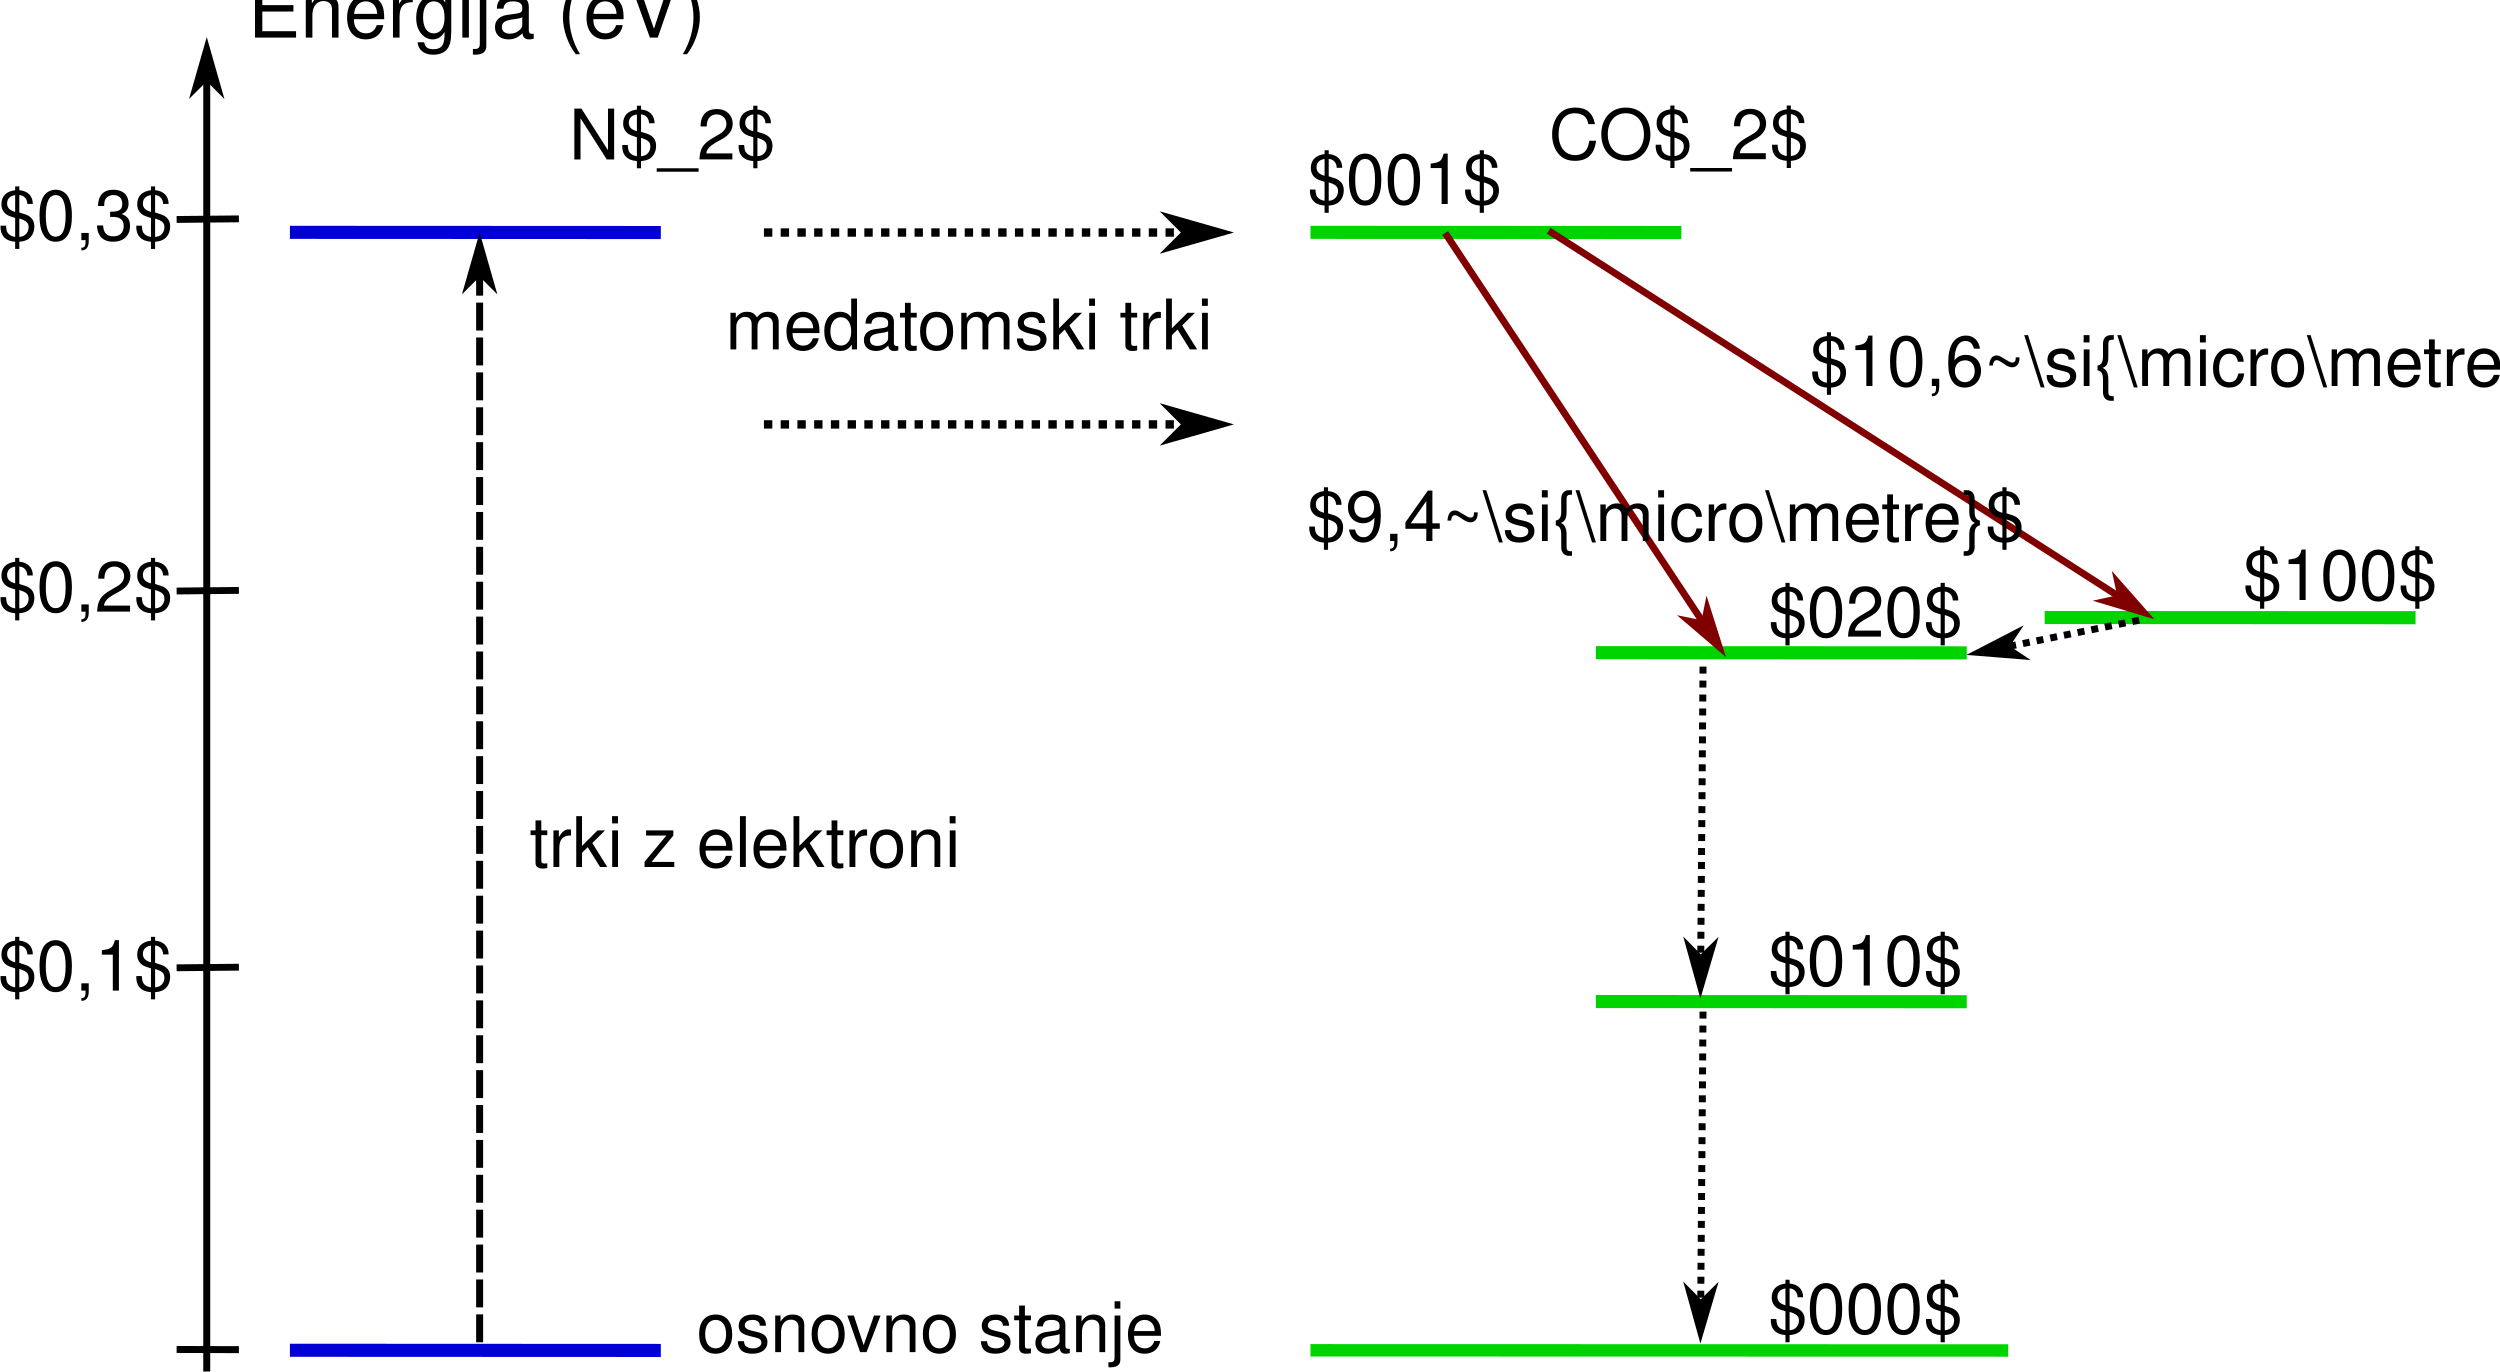
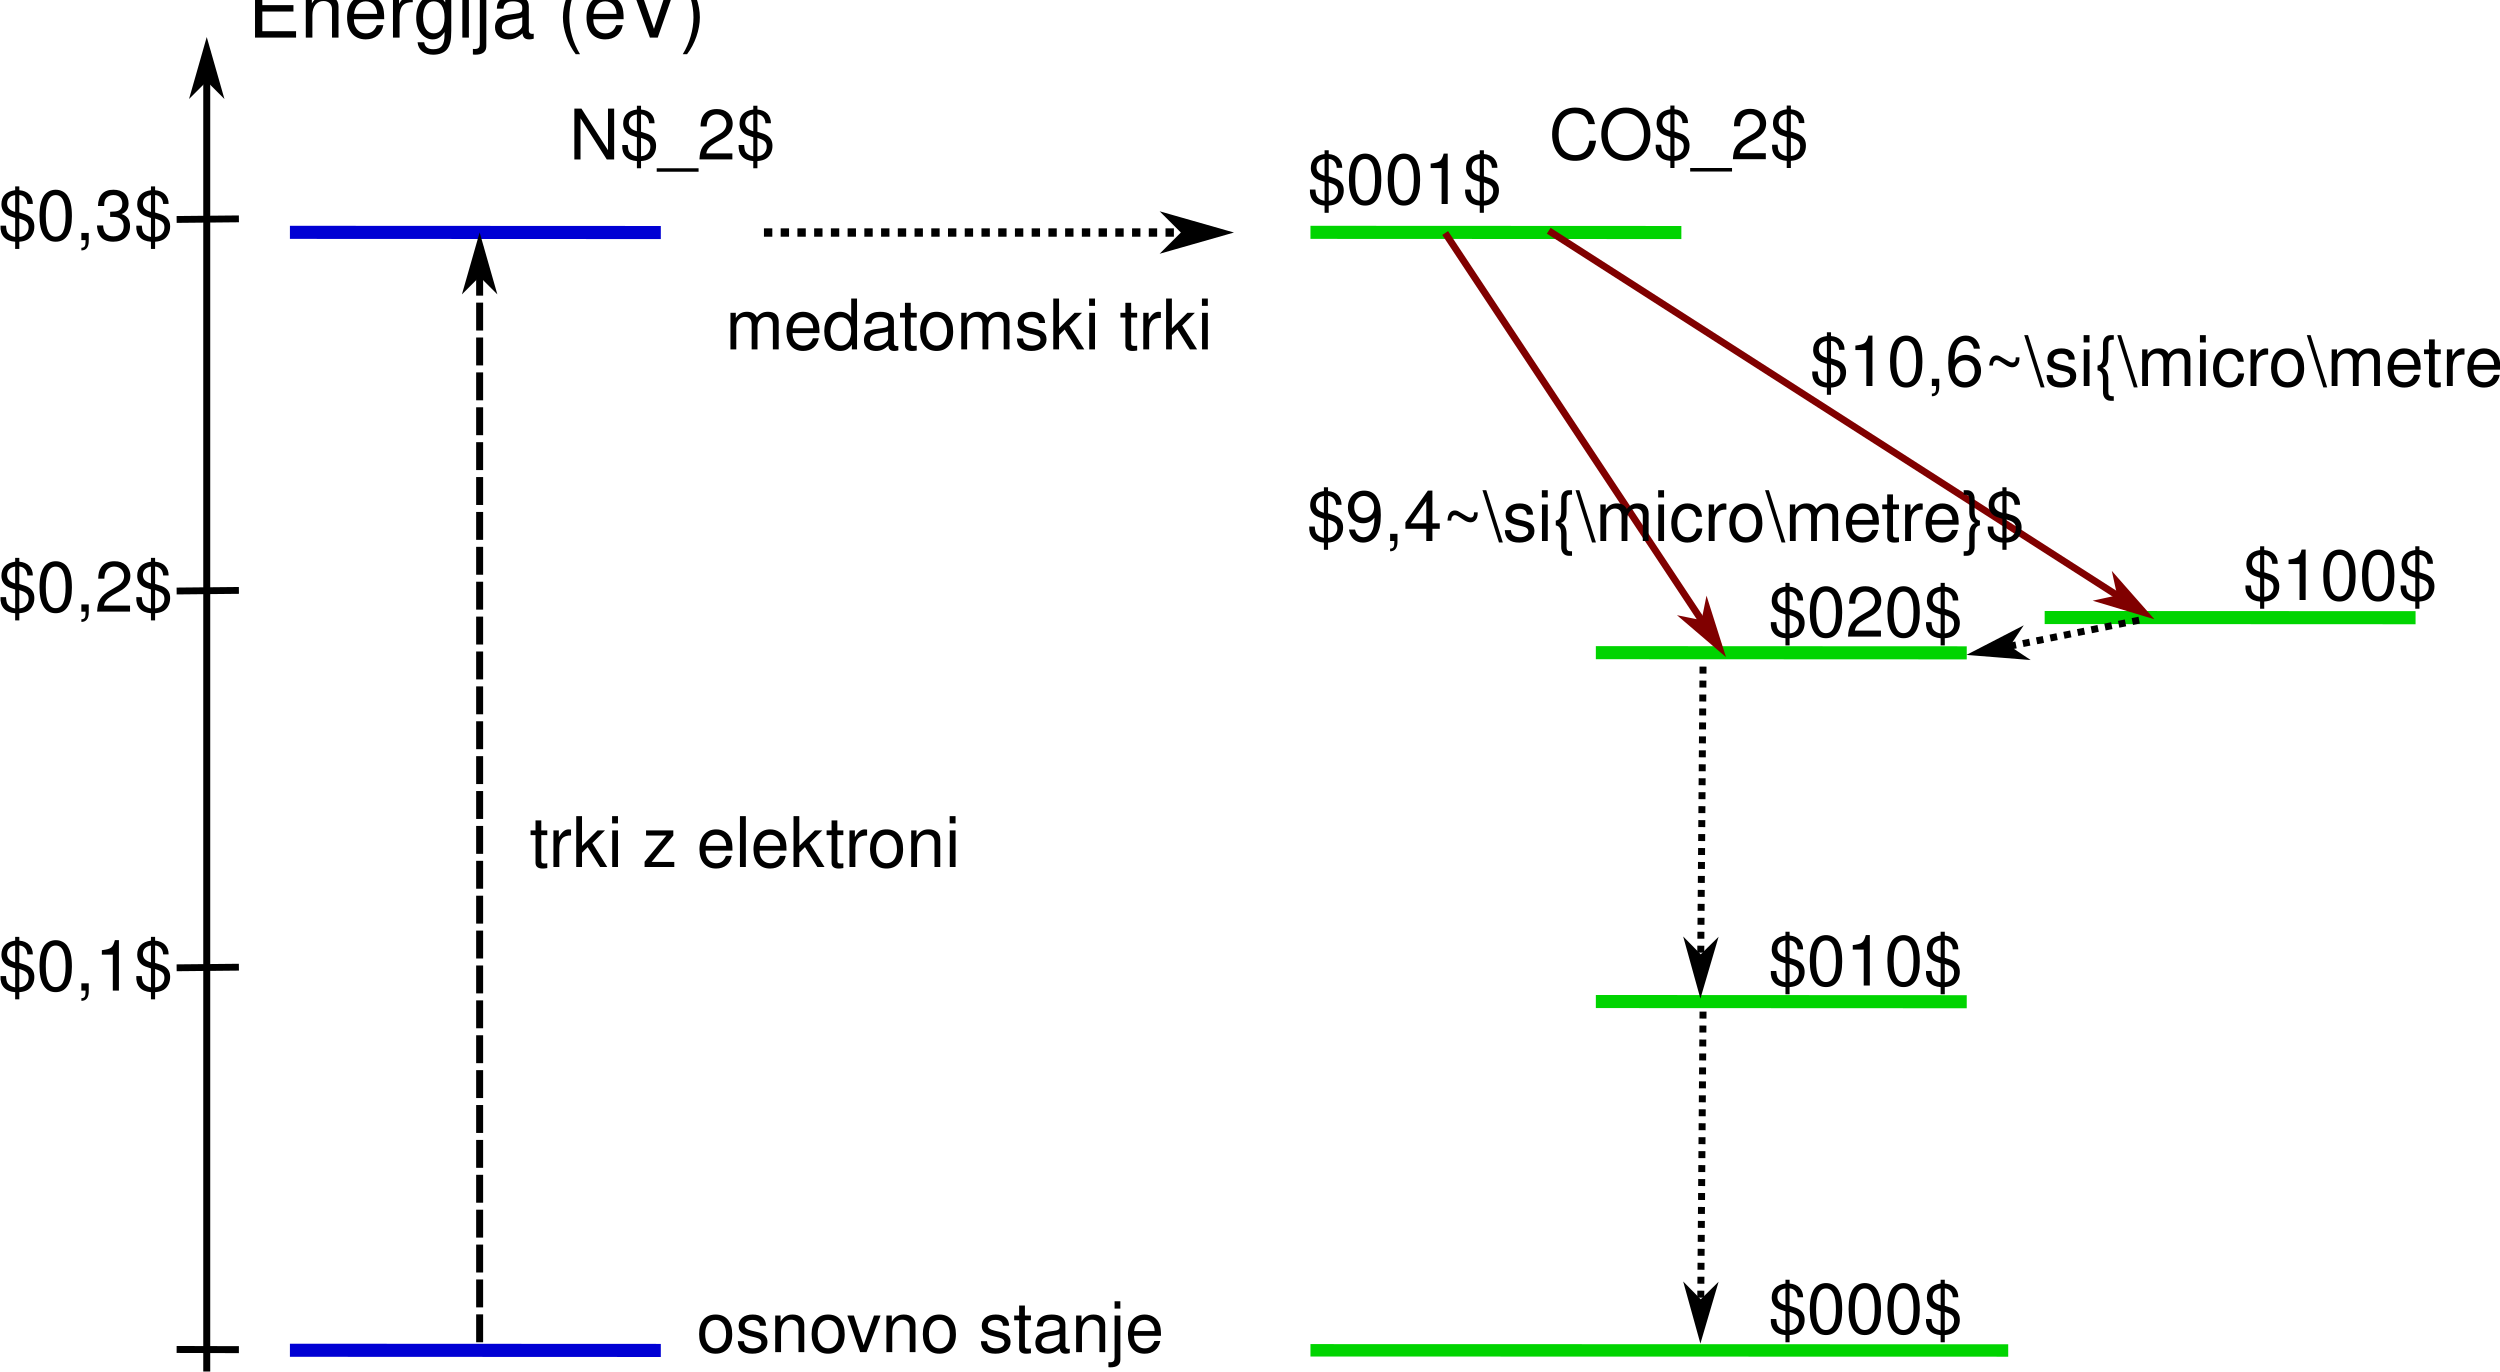
<svg xmlns="http://www.w3.org/2000/svg" width="202.238mm" height="110.95mm" viewBox="0 0 716.591 393.129" id="svg3464" version="1.1">
  <defs id="defs3466">
    <marker orient="auto" refY="0" refX="0" id="Arrow1Mend-0-2-6" style="overflow:visible">
      <path id="path4180-2-2-1" d="M 0,0 5,-5 -12.5,0 5,5 Z" style="fill:#550000;fill-opacity:1;fill-rule:evenodd;stroke:#550000;stroke-width:1pt;stroke-opacity:1" transform="matrix(-0.4,0,0,-0.4,-4,0)" />
    </marker>
    <marker orient="auto" refY="0" refX="0" id="Arrow1Mend-0-2-6-9" style="overflow:visible">
      <path id="path4180-2-2-1-3" d="M 0,0 5,-5 -12.5,0 5,5 Z" style="fill:#800000;fill-opacity:1;fill-rule:evenodd;stroke:#800000;stroke-width:1pt;stroke-opacity:1" transform="matrix(-0.4,0,0,-0.4,-4,0)" />
    </marker>
    <marker orient="auto" refY="0" refX="0" id="Arrow1Mend-0-2-6-9-9" style="overflow:visible">
      <path id="path4180-2-2-1-3-4" d="M 0,0 5,-5 -12.5,0 5,5 Z" style="fill:#800000;fill-opacity:1;fill-rule:evenodd;stroke:#800000;stroke-width:1pt;stroke-opacity:1" transform="matrix(-0.4,0,0,-0.4,-4,0)" />
    </marker>
    <marker orient="auto" refY="0" refX="0" id="Arrow1Mend-0-2-6-9-9-0" style="overflow:visible">
      <path id="path4180-2-2-1-3-4-3" d="M 0,0 5,-5 -12.5,0 5,5 Z" style="fill:#000000;fill-opacity:1;fill-rule:evenodd;stroke:#000000;stroke-width:1pt;stroke-opacity:1" transform="matrix(-0.4,0,0,-0.4,-4,0)" />
    </marker>
    <marker orient="auto" refY="0" refX="0" id="Arrow1Mend-0-2-8" style="overflow:visible">
      <path id="path4180-2-2-4" d="M 0,0 5,-5 -12.5,0 5,5 Z" style="fill:#000000;fill-opacity:1;fill-rule:evenodd;stroke:#000000;stroke-width:1pt;stroke-opacity:1" transform="matrix(-0.4,0,0,-0.4,-4,0)" />
    </marker>
    <marker orient="auto" refY="0" refX="0" id="Arrow1Mend-0-2-9" style="overflow:visible">
      <path id="path4180-2-2-7" d="M 0,0 5,-5 -12.5,0 5,5 Z" style="fill:#000000;fill-opacity:1;fill-rule:evenodd;stroke:#000000;stroke-width:1pt;stroke-opacity:1" transform="matrix(-0.4,0,0,-0.4,-4,0)" />
    </marker>
    <marker orient="auto" refY="0" refX="0" id="Arrow1Mend-0-2" style="overflow:visible">
      <path id="path4180-2-2" d="M 0,0 5,-5 -12.5,0 5,5 Z" style="fill:#000000;fill-opacity:1;fill-rule:evenodd;stroke:#000000;stroke-width:1pt;stroke-opacity:1" transform="matrix(-0.4,0,0,-0.4,-4,0)" />
    </marker>
    <marker orient="auto" refY="0" refX="0" id="Arrow1Mend-0" style="overflow:visible">
      <path id="path4180-2" d="M 0,0 5,-5 -12.5,0 5,5 Z" style="fill:#000000;fill-opacity:1;fill-rule:evenodd;stroke:#000000;stroke-width:1pt;stroke-opacity:1" transform="matrix(-0.4,0,0,-0.4,-4,0)" />
    </marker>
    <marker orient="auto" refY="0" refX="0" id="Arrow1Mend-0-7" style="overflow:visible">
      <path id="path4180-2-5" d="M 0,0 5,-5 -12.5,0 5,5 Z" style="fill:#000000;fill-opacity:1;fill-rule:evenodd;stroke:#000000;stroke-width:1pt;stroke-opacity:1" transform="matrix(-0.4,0,0,-0.4,-4,0)" />
    </marker>
    <marker orient="auto" refY="0" refX="0" id="Arrow1Mend" style="overflow:visible">
      <path id="path4180" d="M 0,0 5,-5 -12.5,0 5,5 Z" style="fill:#000000;fill-opacity:1;fill-rule:evenodd;stroke:#000000;stroke-width:1pt;stroke-opacity:1" transform="matrix(-0.4,0,0,-0.4,-4,0)" />
    </marker>
    <marker orient="auto" refY="0" refX="0" id="Arrow1Mend-0-2-8-5" style="overflow:visible">
      <path id="path4180-2-2-4-6" d="M 0,0 5,-5 -12.5,0 5,5 Z" style="fill:#000000;fill-opacity:1;fill-rule:evenodd;stroke:#000000;stroke-width:1pt;stroke-opacity:1" transform="matrix(-0.4,0,0,-0.4,-4,0)" />
    </marker>
    <marker orient="auto" refY="0" refX="0" id="Arrow1Mend-0-2-8-9" style="overflow:visible">
      <path id="path4180-2-2-4-1" d="M 0,0 5,-5 -12.5,0 5,5 Z" style="fill:#000000;fill-opacity:1;fill-rule:evenodd;stroke:#000000;stroke-width:1pt;stroke-opacity:1" transform="matrix(-0.4,0,0,-0.4,-4,0)" />
    </marker>
    <marker orient="auto" refY="0" refX="0" id="Arrow1Mend-3" style="overflow:visible">
      <path id="path4180-6" d="M 0,0 5,-5 -12.5,0 5,5 Z" style="fill:#000000;fill-opacity:1;fill-rule:evenodd;stroke:#000000;stroke-width:1pt;stroke-opacity:1" transform="matrix(-0.4,0,0,-0.4,-4,0)" />
    </marker>
  </defs>
  <g id="layer1" transform="translate(156.0735,-164.1095)">
    <path style="fill:none;fill-rule:evenodd;stroke:#00d400;stroke-width:3.75;stroke-linecap:butt;stroke-linejoin:miter;stroke-miterlimit:4;stroke-dasharray:none;stroke-opacity:1" d="m 219.552,230.707 106.313,0.053" id="path3333-3-6" />
    <path style="fill:none;fill-rule:evenodd;stroke:#0000d4;stroke-width:3.75;stroke-linecap:butt;stroke-linejoin:miter;stroke-miterlimit:4;stroke-dasharray:none;stroke-opacity:1" d="m -72.973,230.707 106.313,0.053" id="path3333-3-6-9" />
    <path style="fill:none;fill-rule:evenodd;stroke:#00d400;stroke-width:3.75;stroke-linecap:butt;stroke-linejoin:miter;stroke-miterlimit:4;stroke-dasharray:none;stroke-opacity:1" d="m 301.354,351.186 106.313,0.053" id="path3333-3-6-6" />
    <path style="fill:none;fill-rule:evenodd;stroke:#00d400;stroke-width:3.75;stroke-linecap:butt;stroke-linejoin:miter;stroke-miterlimit:4;stroke-dasharray:none;stroke-opacity:1" d="m 301.354,451.186 106.313,0.053" id="path3333-3-6-6-2" />
    <path style="fill:none;fill-rule:evenodd;stroke:#0000d4;stroke-width:3.75;stroke-linecap:butt;stroke-linejoin:miter;stroke-miterlimit:4;stroke-dasharray:none;stroke-opacity:1" d="m -72.973,551.143 106.313,0.053" id="path3333-2" />
    <path style="fill:none;fill-rule:evenodd;stroke:#000000;stroke-width:2;stroke-linecap:butt;stroke-linejoin:miter;stroke-miterlimit:4;stroke-dasharray:8, 2;stroke-dashoffset:0;stroke-opacity:1;marker-end:url(#Arrow1Mend-0-7)" d="M -18.592,548.851 V 234.663" id="path4165-3-9" />
    <path style="fill:none;fill-rule:evenodd;stroke:#000000;stroke-width:2.398;stroke-linecap:butt;stroke-linejoin:miter;stroke-miterlimit:4;stroke-dasharray:2.398, 2.398;stroke-dashoffset:0;stroke-opacity:1;marker-end:url(#Arrow1Mend-0-2)" d="M 62.902,230.76 H 192.902" id="path4165-3-8" />
-     <path style="fill:none;fill-rule:evenodd;stroke:#000000;stroke-width:2.398;stroke-linecap:butt;stroke-linejoin:miter;stroke-miterlimit:4;stroke-dasharray:2.398, 2.398;stroke-dashoffset:0;stroke-opacity:1;marker-end:url(#Arrow1Mend-0-2-9)" d="M 62.902,285.76 H 192.902" id="path4165-3-8-3" />
    <path style="fill:none;fill-rule:evenodd;stroke:#00d400;stroke-width:3.75;stroke-linecap:butt;stroke-linejoin:miter;stroke-miterlimit:4;stroke-dasharray:none;stroke-opacity:1" d="m 430.004,341.113 106.313,0.053" id="path3333-3-6-6-3" />
    <path style="fill:none;fill-rule:evenodd;stroke:#800000;stroke-width:2;stroke-linecap:butt;stroke-linejoin:miter;stroke-miterlimit:4;stroke-dasharray:none;stroke-dashoffset:0;stroke-opacity:1;marker-end:url(#Arrow1Mend-0-2-6-9)" d="M 287.846,230.248 458.144,339.485" id="path4165-3-8-2-1" />
    <path style="fill:#800000;fill-rule:evenodd;stroke:#800000;stroke-width:2;stroke-linecap:butt;stroke-linejoin:miter;stroke-miterlimit:4;stroke-dasharray:none;stroke-dashoffset:0;stroke-opacity:1;marker-end:url(#Arrow1Mend-0-2-6-9-9)" d="m 258.162,230.901 78.32,118.276" id="path4165-3-8-2-1-7" />
    <path style="fill:none;fill-rule:evenodd;stroke:#000000;stroke-width:2;stroke-linecap:butt;stroke-linejoin:miter;stroke-miterlimit:4;stroke-dasharray:2, 2;stroke-dashoffset:0;stroke-opacity:1;marker-end:url(#Arrow1Mend-0-2-8)" d="m 332.077,355.185 -0.723,91.224" id="path4165-3-8-5" />
    <path style="fill:none;fill-rule:evenodd;stroke:#000000;stroke-width:2;stroke-linecap:butt;stroke-linejoin:miter;stroke-miterlimit:4;stroke-dasharray:none;stroke-opacity:1;marker-end:url(#Arrow1Mend)" d="M -96.814,557.239 V 178.662" id="path4165" />
    <path style="fill:none;fill-rule:evenodd;stroke:#000000;stroke-width:2;stroke-linecap:butt;stroke-linejoin:miter;stroke-miterlimit:4;stroke-dasharray:none;stroke-opacity:1" d="m -105.445,550.916 17.845,0.053" id="path3333-7" />
    <path style="fill:none;fill-rule:evenodd;stroke:#00d400;stroke-width:3.56;stroke-linecap:butt;stroke-linejoin:miter;stroke-miterlimit:4;stroke-dasharray:none;stroke-opacity:1" d="m 219.552,551.156 200,0.053" id="path3333-3-6-3" />
    <path style="fill:none;fill-rule:evenodd;stroke:#000000;stroke-width:2;stroke-linecap:butt;stroke-linejoin:miter;stroke-miterlimit:4;stroke-dasharray:2, 2;stroke-dashoffset:0;stroke-opacity:1;marker-end:url(#Arrow1Mend-0-2-8-5)" d="m 332.077,454.07 -0.723,91.224" id="path4165-3-8-5-2" />
    <path style="fill:none;fill-rule:evenodd;stroke:#000000;stroke-width:2;stroke-linecap:butt;stroke-linejoin:miter;stroke-miterlimit:4;stroke-dasharray:2, 2;stroke-dashoffset:0;stroke-opacity:1;marker-end:url(#Arrow1Mend-0-2-8-9)" d="m 457.089,341.867 -45.644,9.186" id="path4165-3-8-5-27" />
    <path style="fill:none;fill-rule:evenodd;stroke:#000000;stroke-width:1.962;stroke-linecap:butt;stroke-linejoin:miter;stroke-miterlimit:4;stroke-dasharray:none;stroke-opacity:1" d="m -87.597,441.34 -17.847,0.175" id="path4553-7" />
    <path style="fill:none;fill-rule:evenodd;stroke:#000000;stroke-width:1.962;stroke-linecap:butt;stroke-linejoin:miter;stroke-miterlimit:4;stroke-dasharray:none;stroke-opacity:1" d="m -87.597,333.34 -17.847,0.175" id="path4553-7-5-3" />
    <path style="fill:none;fill-rule:evenodd;stroke:#000000;stroke-width:1.962;stroke-linecap:butt;stroke-linejoin:miter;stroke-miterlimit:4;stroke-dasharray:none;stroke-opacity:1" d="m -87.597,226.84 -17.847,0.175" id="path4553-7-5-3-5" />
    <text xml:space="preserve" style="font-style:normal;font-variant:normal;font-weight:normal;font-stretch:normal;line-height:0%;font-family:'Nimbus Sans L';-inkscape-font-specification:Sans;letter-spacing:0px;word-spacing:0px;fill:#000000;fill-opacity:1;stroke:none;stroke-width:1px;stroke-linecap:butt;stroke-linejoin:miter;stroke-opacity:1" x="-85.009" y="174.887" id="text12643">
      <tspan id="tspan12645" x="-85.009" y="174.887" style="font-size:22.5px;line-height:1.25">Energija (eV)</tspan>
    </text>
    <text xml:space="preserve" style="font-style:normal;font-variant:normal;font-weight:normal;font-stretch:normal;line-height:0%;font-family:'Nimbus Sans L';-inkscape-font-specification:Sans;letter-spacing:0px;word-spacing:0px;fill:#000000;fill-opacity:1;stroke:none;stroke-width:1px;stroke-linecap:butt;stroke-linejoin:miter;stroke-opacity:1" x="43.601" y="551.679" id="text12731">
      <tspan id="tspan12733" x="43.601" y="551.679" style="font-size:20px;line-height:1.25">osnovno stanje</tspan>
    </text>
    <text xml:space="preserve" style="font-style:normal;font-variant:normal;font-weight:normal;font-stretch:normal;line-height:0%;font-family:'Nimbus Sans L';-inkscape-font-specification:Sans;letter-spacing:0px;word-spacing:0px;fill:#000000;fill-opacity:1;stroke:none;stroke-width:1px;stroke-linecap:butt;stroke-linejoin:miter;stroke-opacity:1" x="-4.277" y="412.621" id="text12647-1-6-2-5">
      <tspan x="-4.277" y="412.621" style="font-size:20px;line-height:1.25" id="tspan12743">trki z elektroni</tspan>
    </text>
    <text xml:space="preserve" style="font-style:normal;font-variant:normal;font-weight:normal;font-stretch:normal;line-height:0%;font-family:'Nimbus Sans L';-inkscape-font-specification:Sans;letter-spacing:0px;word-spacing:0px;fill:#000000;fill-opacity:1;stroke:none;stroke-width:1px;stroke-linecap:butt;stroke-linejoin:miter;stroke-opacity:1" x="51.893" y="264.254" id="text12647-1-6-2-5-4">
      <tspan x="51.893" y="264.254" style="font-size:20px;line-height:1.25" id="tspan12743-6">medatomski trki</tspan>
    </text>
    <text xml:space="preserve" style="font-style:normal;font-variant:normal;font-weight:normal;font-stretch:normal;line-height:0%;font-family:'Nimbus Sans L';-inkscape-font-specification:Sans;letter-spacing:0px;word-spacing:0px;fill:#000000;fill-opacity:1;stroke:none;stroke-width:1px;stroke-linecap:butt;stroke-linejoin:miter;stroke-opacity:1" x="218.596" y="222.584" id="text12647-1-6-2-5-5-3-4">
      <tspan x="218.596" y="222.584" style="font-size:20px;line-height:1.25" id="tspan12743-9-7-5">$001$</tspan>
    </text>
    <text xml:space="preserve" style="font-style:normal;font-variant:normal;font-weight:normal;font-stretch:normal;line-height:0%;font-family:'Nimbus Sans L';-inkscape-font-specification:Sans;letter-spacing:0px;word-spacing:0px;fill:#000000;fill-opacity:1;stroke:none;stroke-width:1px;stroke-linecap:butt;stroke-linejoin:miter;stroke-opacity:1" x="350.703" y="346.596" id="text12647-1-6-2-5-5-3-4-2-44">
      <tspan x="350.703" y="346.596" style="font-size:20px;line-height:1.25" id="tspan12743-9-7-5-5-3">$020$</tspan>
    </text>
    <text xml:space="preserve" style="font-style:normal;font-variant:normal;font-weight:normal;font-stretch:normal;line-height:0%;font-family:'Nimbus Sans L';-inkscape-font-specification:Sans;letter-spacing:0px;word-spacing:0px;fill:#000000;fill-opacity:1;stroke:none;stroke-width:1px;stroke-linecap:butt;stroke-linejoin:miter;stroke-opacity:1" x="486.751" y="336.089" id="text12647-1-6-2-5-5-3-4-2-44-0">
      <tspan x="486.751" y="336.089" style="font-size:20px;line-height:1.25" id="tspan12743-9-7-5-5-3-7">$100$</tspan>
    </text>
    <text xml:space="preserve" style="font-style:normal;font-variant:normal;font-weight:normal;font-stretch:normal;line-height:0%;font-family:'Nimbus Sans L';-inkscape-font-specification:Sans;letter-spacing:0px;word-spacing:0px;fill:#000000;fill-opacity:1;stroke:none;stroke-width:1px;stroke-linecap:butt;stroke-linejoin:miter;stroke-opacity:1" x="218.407" y="319.187" id="text12647-1-6-2-5-5-3-4-3">
      <tspan x="218.407" y="319.187" style="font-size:20px;line-height:1.25" id="tspan12743-9-7-5-6">$9,4~\si{\micro\metre}$</tspan>
    </text>
    <text xml:space="preserve" style="font-style:normal;font-variant:normal;font-weight:normal;font-stretch:normal;line-height:0%;font-family:'Nimbus Sans L';-inkscape-font-specification:Sans;letter-spacing:0px;word-spacing:0px;fill:#000000;fill-opacity:1;stroke:none;stroke-width:1px;stroke-linecap:butt;stroke-linejoin:miter;stroke-opacity:1" x="362.58" y="274.752" id="text12647-1-6-2-5-5-3-4-3-7">
      <tspan x="362.58" y="274.752" style="font-size:20px;line-height:1.25" id="tspan12743-9-7-5-6-5">$10,6~\si{\micro\metre}$</tspan>
    </text>
    <text xml:space="preserve" style="font-style:normal;font-variant:normal;font-weight:normal;font-stretch:normal;line-height:0%;font-family:'Nimbus Sans L';-inkscape-font-specification:Sans;letter-spacing:0px;word-spacing:0px;fill:#000000;fill-opacity:1;stroke:none;stroke-width:1px;stroke-linecap:butt;stroke-linejoin:miter;stroke-opacity:1" x="350.703" y="446.595" id="text12647-1-6-2-5-5-3-4-2-44-6">
      <tspan x="350.703" y="446.595" style="font-size:20px;line-height:1.25" id="tspan12743-9-7-5-5-3-75">$010$</tspan>
    </text>
    <text xml:space="preserve" style="font-style:normal;font-variant:normal;font-weight:normal;font-stretch:normal;line-height:0%;font-family:'Nimbus Sans L';-inkscape-font-specification:Sans;letter-spacing:0px;word-spacing:0px;fill:#000000;fill-opacity:1;stroke:none;stroke-width:1px;stroke-linecap:butt;stroke-linejoin:miter;stroke-opacity:1" x="350.703" y="546.333" id="text12647-1-6-2-5-5-3-4-2-44-6-0">
      <tspan x="350.703" y="546.333" style="font-size:20px;line-height:1.25" id="tspan12743-9-7-5-5-3-75-9">$000$</tspan>
    </text>
    <text xml:space="preserve" style="font-style:normal;font-variant:normal;font-weight:normal;font-stretch:normal;line-height:0%;font-family:'Nimbus Sans L';-inkscape-font-specification:Sans;letter-spacing:0px;word-spacing:0px;fill:#000000;fill-opacity:1;stroke:none;stroke-width:1px;stroke-linecap:butt;stroke-linejoin:miter;stroke-opacity:1" x="7.042" y="209.822" id="text12647-1-6-2-5-5-3-4-36">
      <tspan x="7.042" y="209.822" style="font-size:20px;line-height:1.25" id="tspan12743-9-7-5-7">N$_2$</tspan>
    </text>
    <text xml:space="preserve" style="font-style:normal;font-variant:normal;font-weight:normal;font-stretch:normal;line-height:0%;font-family:'Nimbus Sans L';-inkscape-font-specification:Sans;letter-spacing:0px;word-spacing:0px;fill:#000000;fill-opacity:1;stroke:none;stroke-width:1px;stroke-linecap:butt;stroke-linejoin:miter;stroke-opacity:1" x="287.866" y="209.759" id="text12647-1-6-2-5-5-3-4-36-5">
      <tspan x="287.866" y="209.759" style="font-size:20px;line-height:1.25" id="tspan12743-9-7-5-7-3">CO$_2$</tspan>
    </text>
    <text xml:space="preserve" style="font-style:normal;font-variant:normal;font-weight:normal;font-stretch:normal;font-size:12px;line-height:0%;font-family:'Nimbus Sans L';-inkscape-font-specification:Sans;letter-spacing:0px;word-spacing:0px;fill:#000000;fill-opacity:1;stroke:none;stroke-width:1px;stroke-linecap:butt;stroke-linejoin:miter;stroke-opacity:1" x="-156.725" y="232.949" id="text12647-1-6-2-6">
      <tspan x="-156.725" y="232.949" style="font-size:20px;line-height:1.25;stroke-width:1px" id="tspan12705-1">$0,3$</tspan>
    </text>
    <text xml:space="preserve" style="font-style:normal;font-variant:normal;font-weight:normal;font-stretch:normal;font-size:12px;line-height:0%;font-family:'Nimbus Sans L';-inkscape-font-specification:Sans;letter-spacing:0px;word-spacing:0px;fill:#000000;fill-opacity:1;stroke:none;stroke-width:1px;stroke-linecap:butt;stroke-linejoin:miter;stroke-opacity:1" x="-156.725" y="339.429" id="text12647-1-6-2-6-6">
      <tspan x="-156.725" y="339.429" style="font-size:20px;line-height:1.25;stroke-width:1px" id="tspan12705-1-2">$0,2$</tspan>
    </text>
    <text xml:space="preserve" style="font-style:normal;font-variant:normal;font-weight:normal;font-stretch:normal;font-size:12px;line-height:0%;font-family:'Nimbus Sans L';-inkscape-font-specification:Sans;letter-spacing:0px;word-spacing:0px;fill:#000000;fill-opacity:1;stroke:none;stroke-width:1px;stroke-linecap:butt;stroke-linejoin:miter;stroke-opacity:1" x="-156.725" y="448.049" id="text12647-1-6-2-6-6-9">
      <tspan x="-156.725" y="448.049" style="font-size:20px;line-height:1.25;stroke-width:1px" id="tspan12705-1-2-1">$0,1$</tspan>
    </text>
  </g>
</svg>
